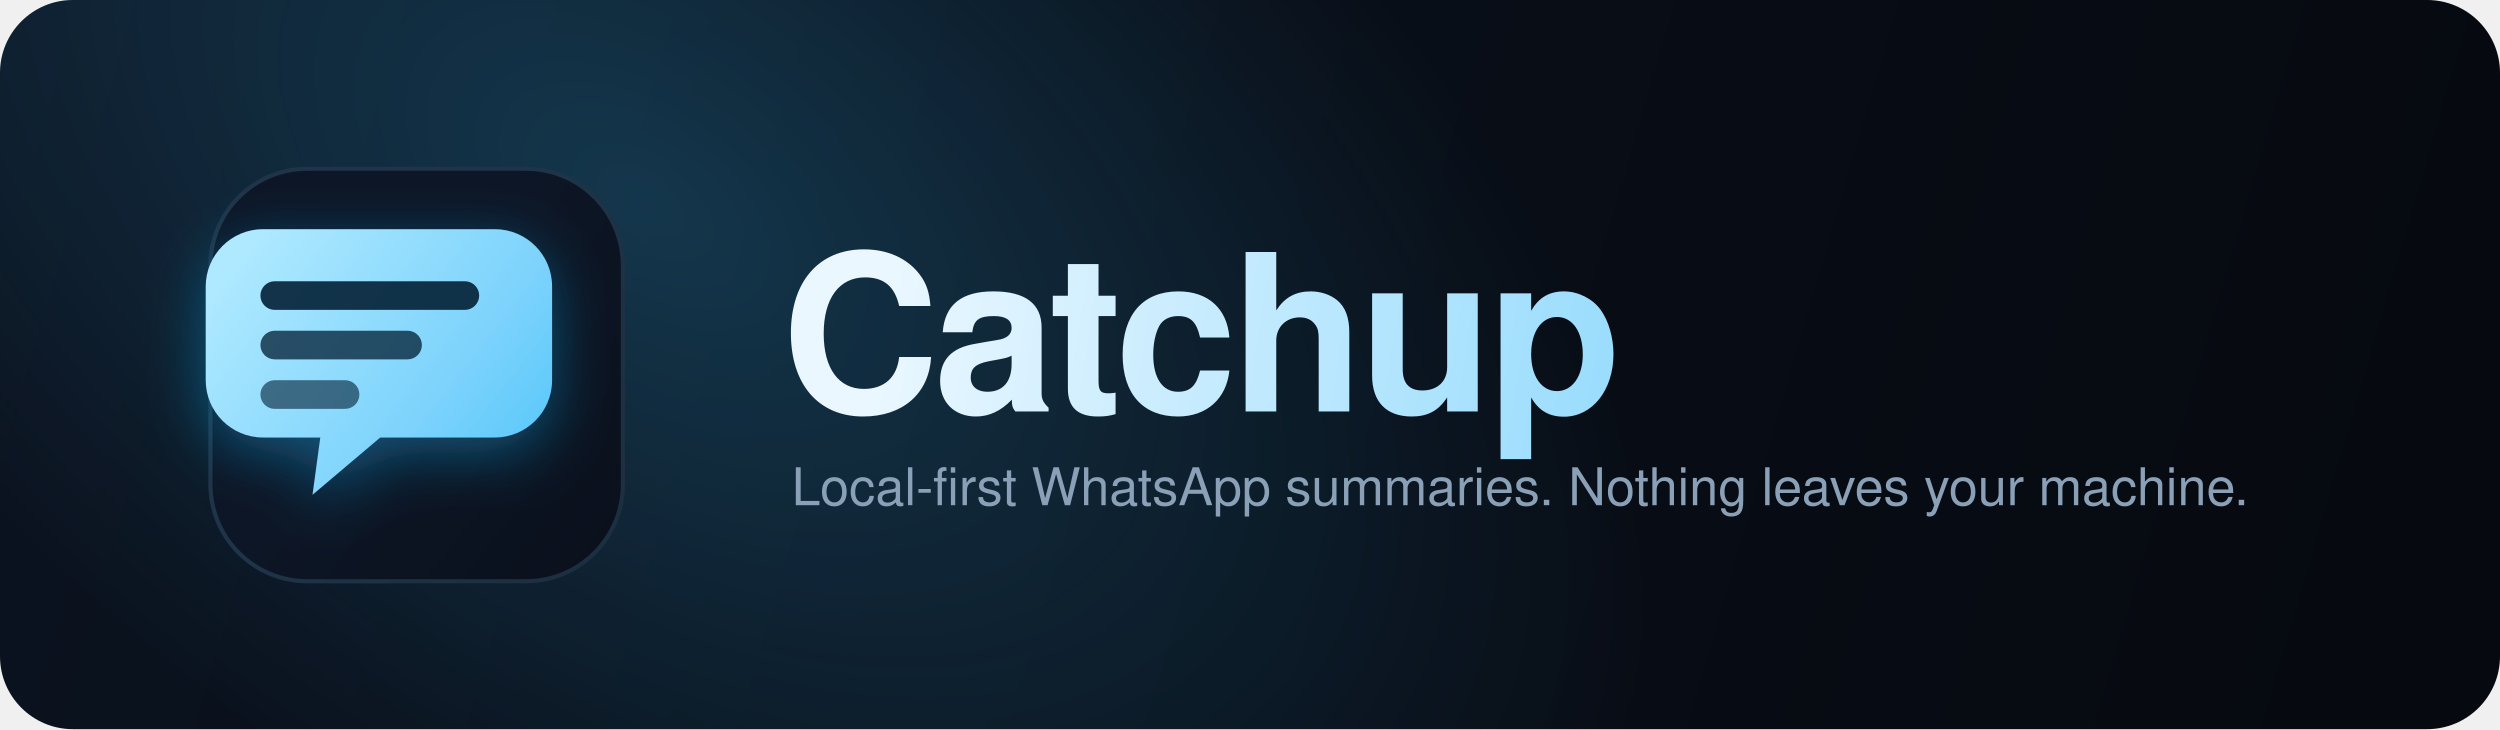
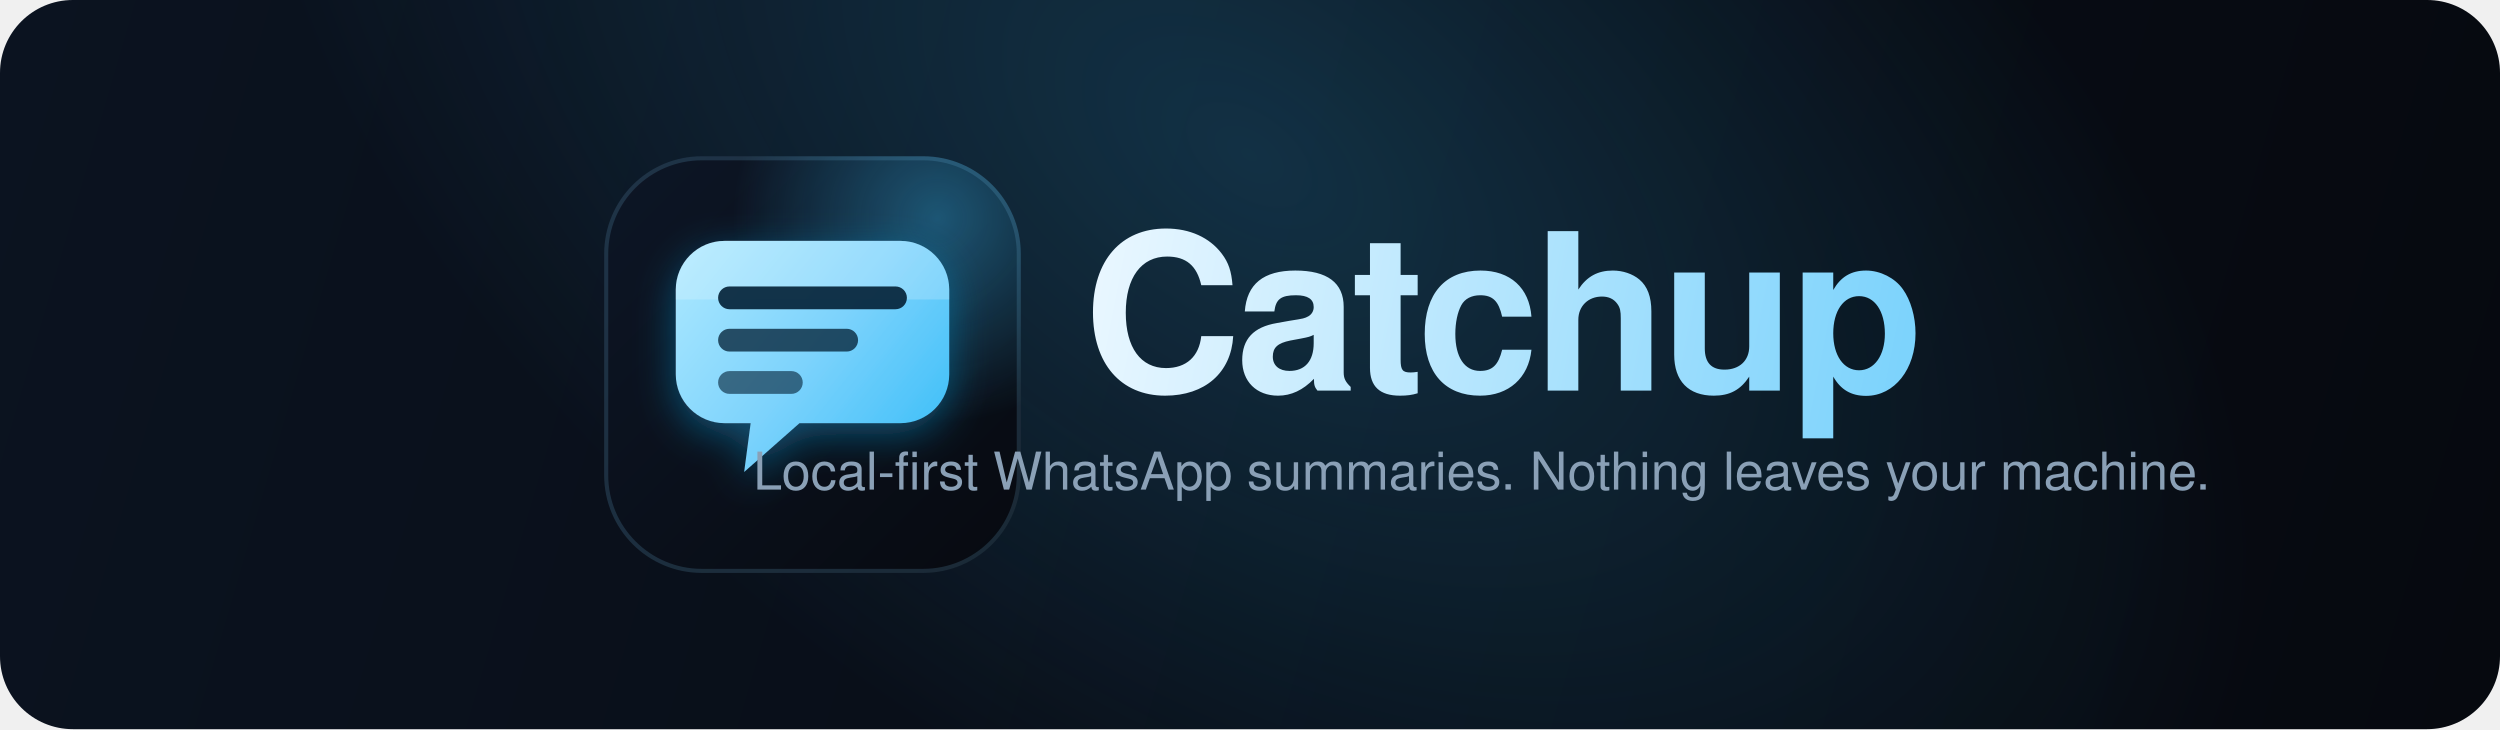
<svg xmlns="http://www.w3.org/2000/svg" width="960" height="280" viewBox="0 0 960 280" fill="none" role="img" aria-label="Catchup — local-first WhatsApp summaries">
  <defs>
    <linearGradient id="bg" x1="0" y1="0" x2="960" y2="280" gradientUnits="userSpaceOnUse">
      <stop stop-color="#0b1320" />
      <stop offset="1" stop-color="#06090f" />
    </linearGradient>
-     <radialGradient id="bgglow" cx="0" cy="0" r="1" gradientUnits="userSpaceOnUse" gradientTransform="translate(250 80) rotate(35) scale(620 360)">
-       <stop stop-color="#38bdf8" stop-opacity="0.22" />
+     <radialGradient id="bgglow" cx="0" cy="0" r="1" gradientUnits="userSpaceOnUse" gradientTransform="translate(480 60) rotate(35) scale(620 360)">
+       <stop stop-color="#38bdf8" stop-opacity="0.20" />
      <stop offset="0.7" stop-color="#38bdf8" stop-opacity="0" />
    </radialGradient>
-     <linearGradient id="tile2" x1="80" y1="64" x2="272" y2="216" gradientUnits="userSpaceOnUse">
+     <linearGradient id="tile2" x1="0" y1="0" x2="256" y2="256" gradientUnits="userSpaceOnUse">
      <stop stop-color="#0d1626" />
      <stop offset="1" stop-color="#070a10" />
    </linearGradient>
-     <linearGradient id="bubble2" x1="104" y1="84" x2="248" y2="196" gradientUnits="userSpaceOnUse">
+     <radialGradient id="tileglow" cx="0" cy="0" r="1" gradientUnits="userSpaceOnUse" gradientTransform="translate(205 38) rotate(125) scale(210)">
+       <stop stop-color="#38bdf8" stop-opacity="0.40" />
+       <stop offset="0.6" stop-color="#38bdf8" stop-opacity="0" />
+     </radialGradient>
+     <linearGradient id="bubble2" x1="44" y1="52" x2="212" y2="186" gradientUnits="userSpaceOnUse">
      <stop stop-color="#aee9ff" />
      <stop offset="0.5" stop-color="#7dd3fc" />
      <stop offset="1" stop-color="#38bdf8" />
    </linearGradient>
-     <linearGradient id="word" x1="340" y1="110" x2="720" y2="170" gradientUnits="userSpaceOnUse">
+     <linearGradient id="word" x1="416" y1="110" x2="724" y2="170" gradientUnits="userSpaceOnUse">
      <stop stop-color="#eaf7ff" />
      <stop offset="1" stop-color="#7dd3fc" />
    </linearGradient>
-     <filter id="soft2" x="40" y="40" width="280" height="220" filterUnits="userSpaceOnUse">
-       <feDropShadow dx="0" dy="6" stdDeviation="11" flood-color="#1ca3e0" flood-opacity="0.45" />
+     <filter id="soft2" x="-40" y="-30" width="336" height="336" filterUnits="userSpaceOnUse">
+       <feDropShadow dx="0" dy="7" stdDeviation="12" flood-color="#1ca3e0" flood-opacity="0.45" />
    </filter>
  </defs>
  <rect width="960" height="280" rx="28" fill="url(#bg)" />
  <rect width="960" height="280" rx="28" fill="url(#bgglow)" />
-   <g transform="translate(80 64)">
-     <rect width="160" height="160" rx="38" fill="url(#tile2)" />
-     <rect x="0.8" y="0.8" width="158.4" height="158.4" rx="37.2" stroke="#7dd3fc" stroke-opacity="0.16" stroke-width="1.6" />
-     <g filter="url(#soft2)" transform="translate(-80 -64)">
-       <path d="M104 88H190a22 22 0 0 1 22 22v36a22 22 0 0 1-22 22h-44l-26 22 3-22h-22a22 22 0 0 1-22-22v-36a22 22 0 0 1 22-22Z" fill="url(#bubble2)" />
+   <g transform="translate(232 60) scale(0.625)">
+     <rect width="256" height="256" rx="60" fill="url(#tile2)" />
+     <rect width="256" height="256" rx="60" fill="url(#tileglow)" />
+     <rect x="1.25" y="1.25" width="253.5" height="253.5" rx="58.75" stroke="#7dd3fc" stroke-opacity="0.16" stroke-width="2.5" />
+     <g filter="url(#soft2)">
+       <path d="M74 52H182a30 30 0 0 1 30 30v52a30 30 0 0 1-30 30H120l-34 30 4-30H74a30 30 0 0 1-30-30V82a30 30 0 0 1 30-30Z" fill="url(#bubble2)" />
    </g>
-     <g transform="translate(-80 -64)" fill="#06243a">
-       <rect x="100" y="108" width="84" height="11" rx="5.5" fill-opacity="0.92" />
-       <rect x="100" y="127" width="62" height="11" rx="5.5" fill-opacity="0.78" />
-       <rect x="100" y="146" width="38" height="11" rx="5.5" fill-opacity="0.62" />
+     <path d="M74 52H182a30 30 0 0 1 30 30v6H44v-6a30 30 0 0 1 30-30Z" fill="#ffffff" fill-opacity="0.20" />
+     <g fill="#06243a">
+       <rect x="70" y="80" width="116" height="14" rx="7" fill-opacity="0.92" />
+       <rect x="70" y="106" width="86" height="14" rx="7" fill-opacity="0.78" />
+       <rect x="70" y="132" width="52" height="14" rx="7" fill-opacity="0.62" />
    </g>
  </g>
-   <text x="300" y="158" font-family="'Trebuchet MS', 'Segoe UI', Helvetica, Arial, sans-serif" font-size="84" font-weight="700" letter-spacing="-2" fill="url(#word)">Catchup</text>
-   <text x="304" y="194" font-family="'Trebuchet MS', 'Segoe UI', Helvetica, Arial, sans-serif" font-size="20" font-weight="500" letter-spacing="0" fill="#8aa0b6">Local-first WhatsApp summaries. Nothing leaves your machine.</text>
+   <text x="416" y="150" font-family="'Trebuchet MS', 'Segoe UI', Helvetica, Arial, sans-serif" font-size="84" font-weight="700" letter-spacing="-2" fill="url(#word)">Catchup</text>
+   <text x="569" y="188" text-anchor="middle" font-family="'Trebuchet MS', 'Segoe UI', Helvetica, Arial, sans-serif" font-size="20" font-weight="500" letter-spacing="0" fill="#8aa0b6">Local-first WhatsApp summaries. Nothing leaves your machine.</text>
</svg>
